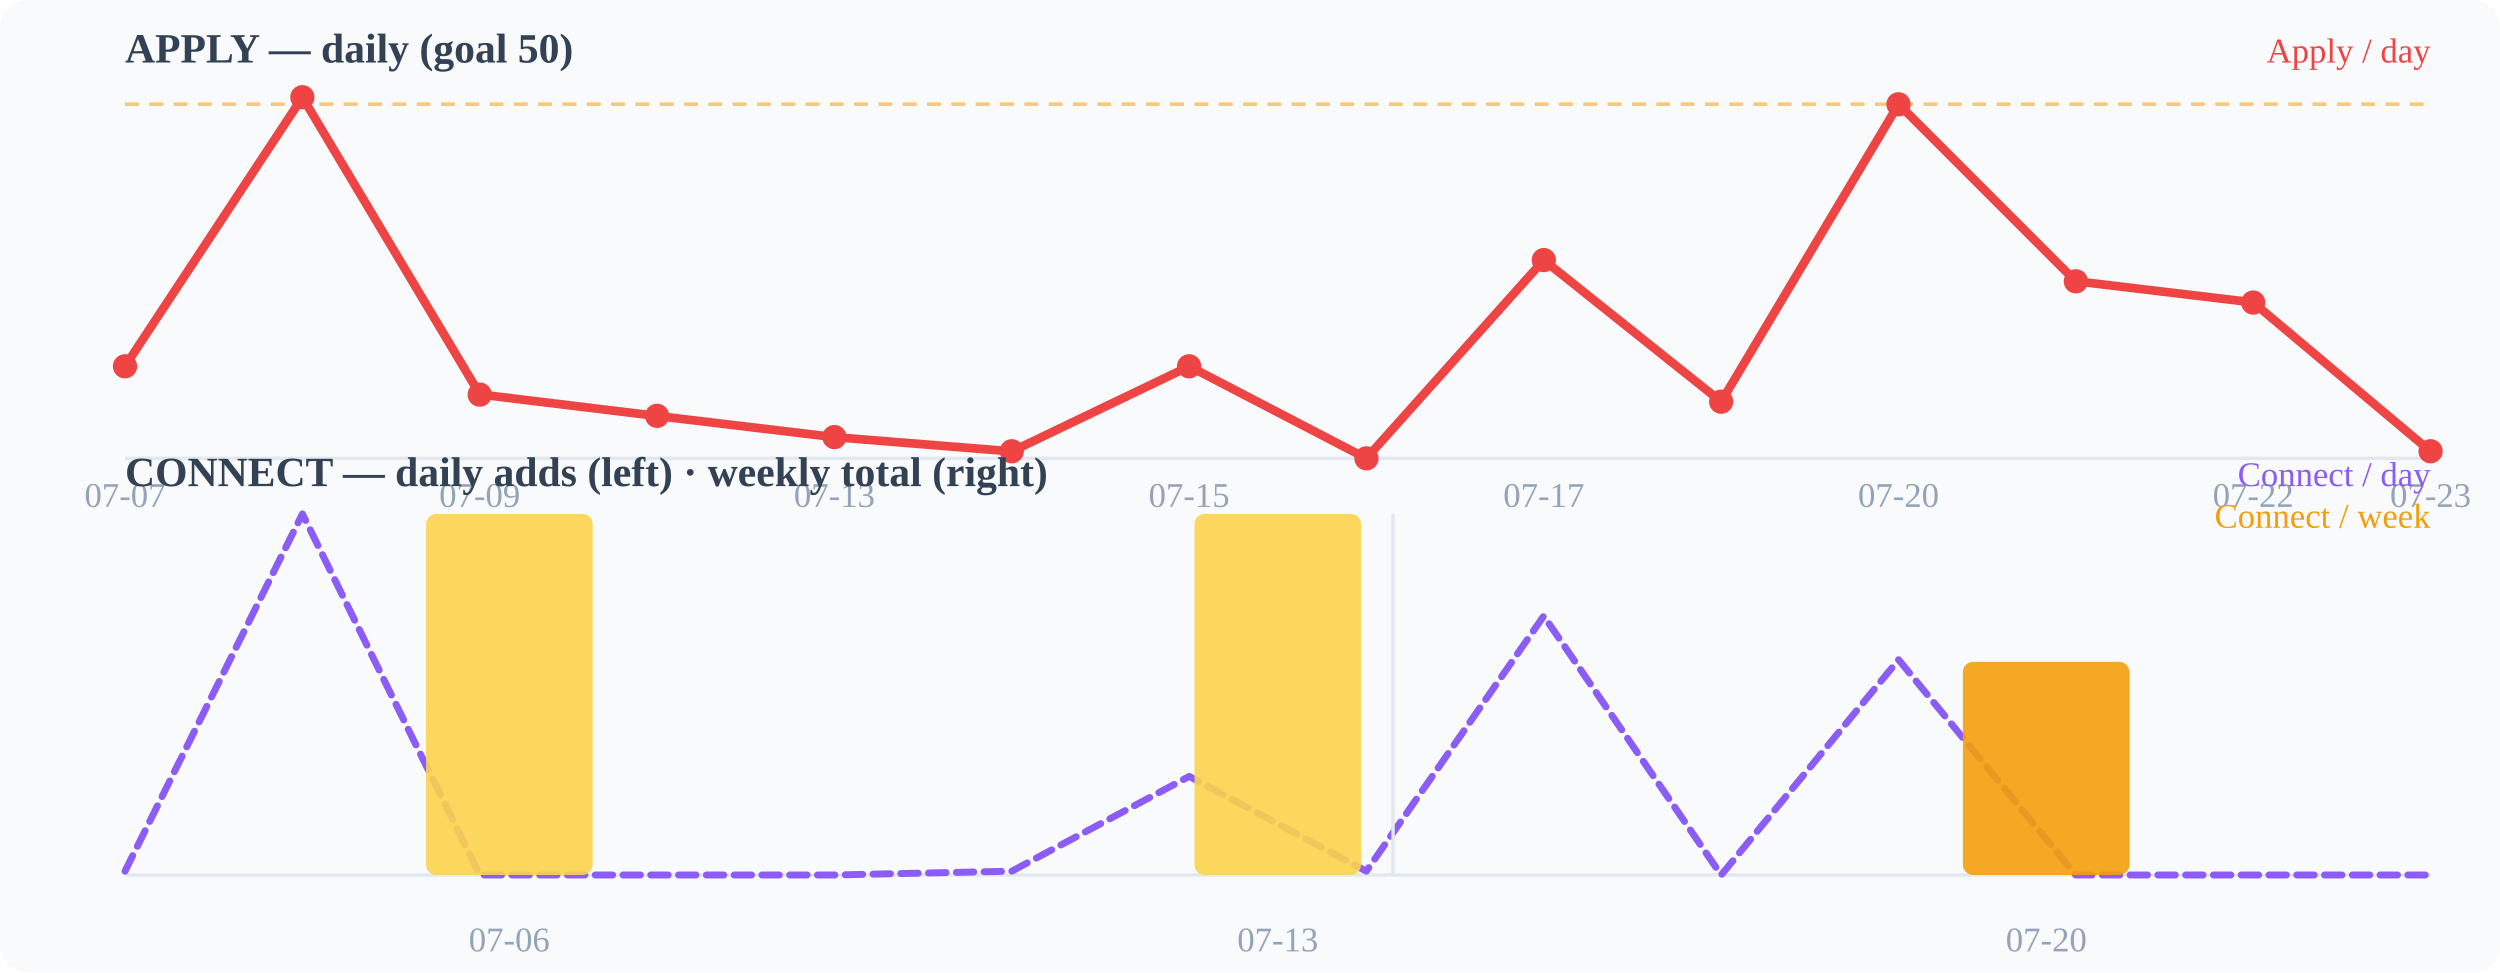
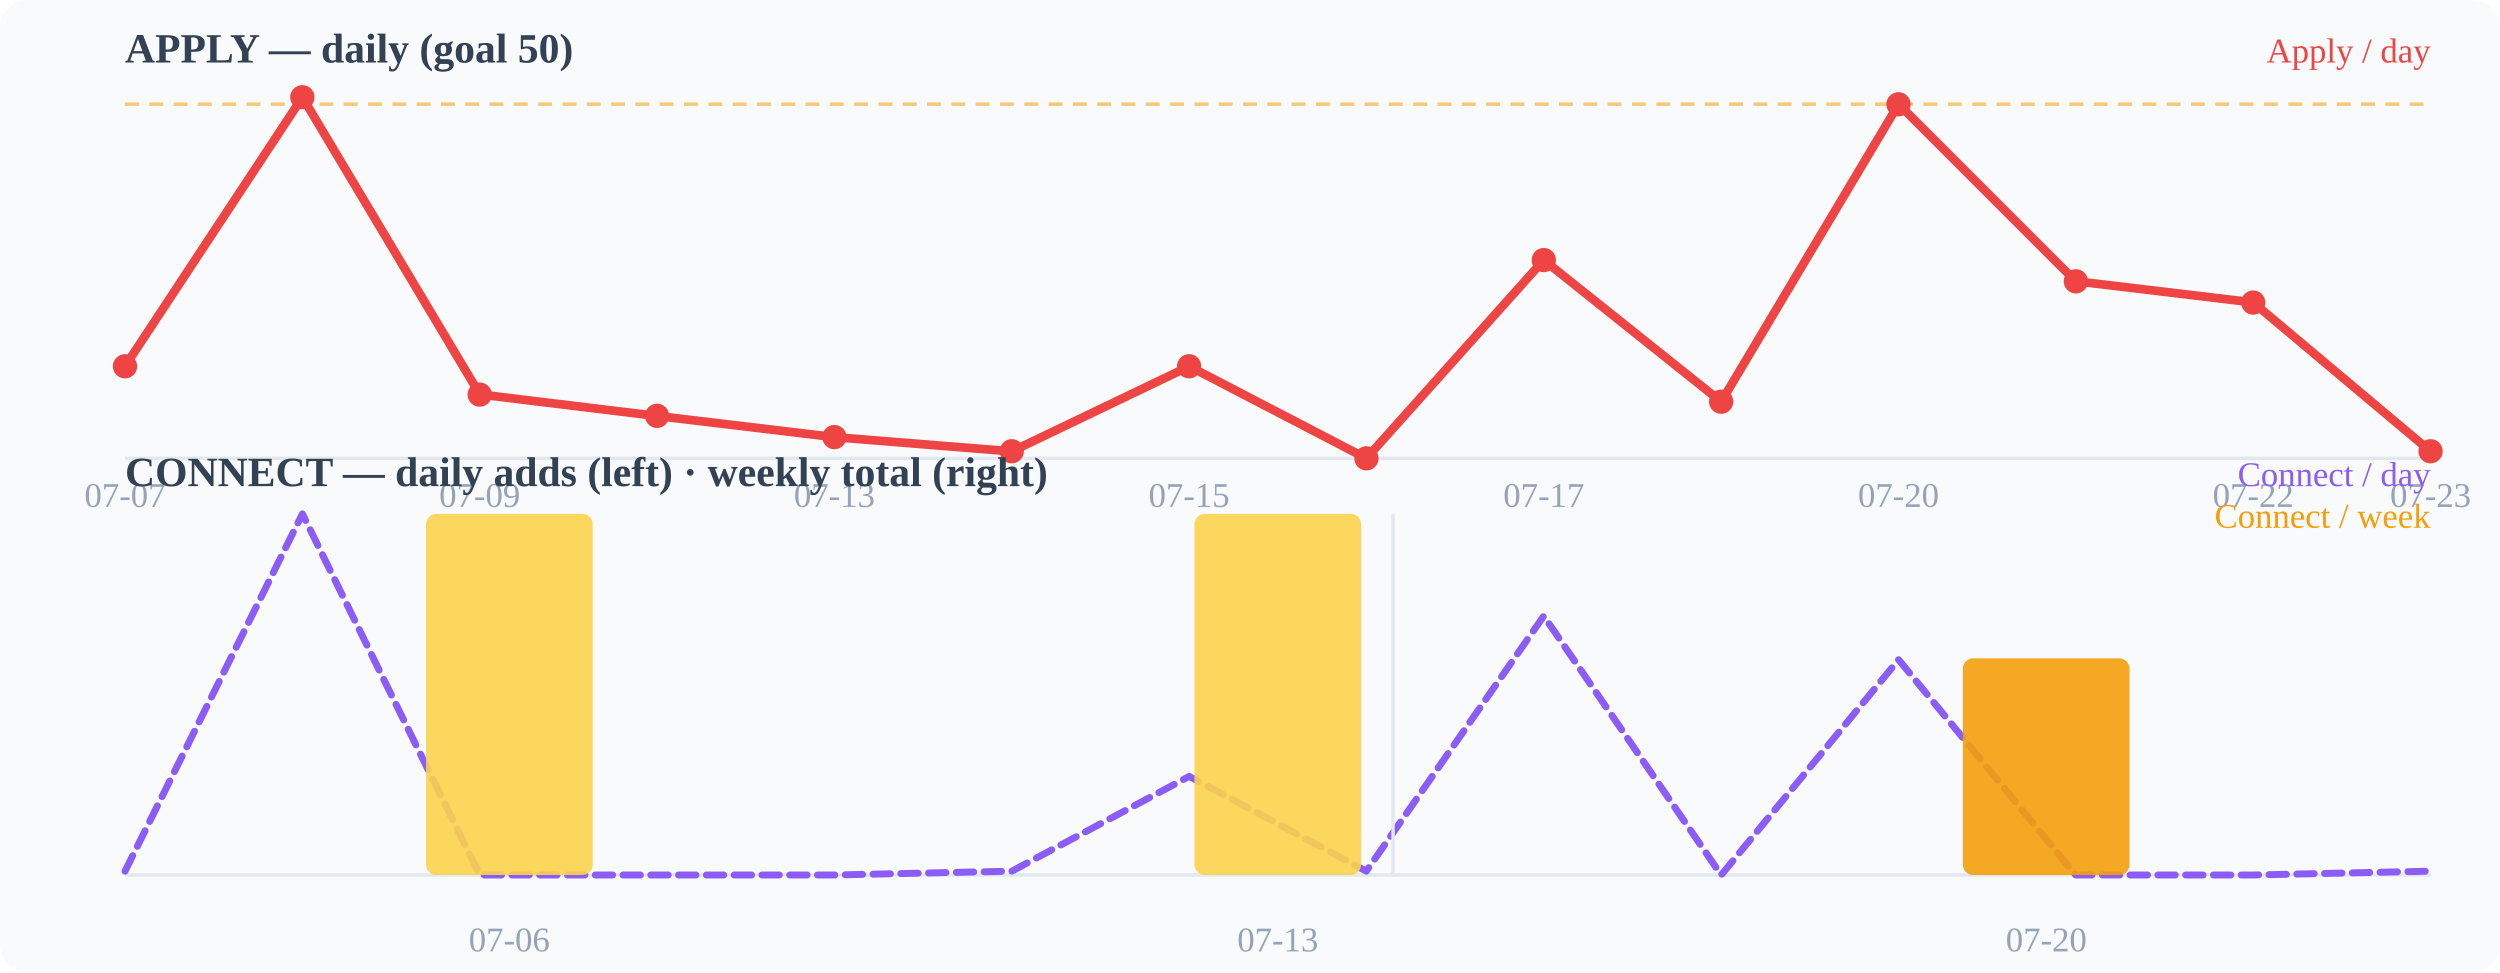
<svg xmlns="http://www.w3.org/2000/svg" width="720" height="280" viewBox="0 0 720 280">
  <rect width="720" height="280" fill="#f8fafc" rx="8" />
  <text x="36" y="18" font-size="12" font-weight="600" fill="#334155">APPLY — daily (goal 50)</text>
  <line x1="36" y1="132" x2="700" y2="132" stroke="#e2e8f0" stroke-width="1" />
  <line x1="36" y1="30.0" x2="700" y2="30.0" stroke="#f59e0b" stroke-width="1" stroke-dasharray="4 3" opacity="0.55" />
  <polyline points="36.0,105.5 87.1,28.0 138.2,113.6 189.2,119.8 240.3,125.9 291.4,130.0 342.5,105.5 393.5,132.0 444.6,74.9 495.7,115.7 546.8,30.0 597.8,81.0 648.9,87.1 700.0,130.0" fill="none" stroke="#ef4444" stroke-width="2.5" stroke-linecap="round" stroke-linejoin="round" />
  <circle cx="36" cy="105.49" r="3.5" fill="#ef4444" />
  <circle cx="87.077" cy="28" r="3.5" fill="#ef4444" />
  <circle cx="138.154" cy="113.647" r="3.5" fill="#ef4444" />
  <circle cx="189.231" cy="119.765" r="3.5" fill="#ef4444" />
  <circle cx="240.308" cy="125.882" r="3.5" fill="#ef4444" />
  <circle cx="291.385" cy="129.961" r="3.5" fill="#ef4444" />
  <circle cx="342.462" cy="105.49" r="3.5" fill="#ef4444" />
  <circle cx="393.538" cy="132" r="3.5" fill="#ef4444" />
  <circle cx="444.615" cy="74.902" r="3.5" fill="#ef4444" />
  <circle cx="495.692" cy="115.686" r="3.5" fill="#ef4444" />
  <circle cx="546.769" cy="30.039" r="3.5" fill="#ef4444" />
  <circle cx="597.846" cy="81.02" r="3.5" fill="#ef4444" />
  <circle cx="648.923" cy="87.137" r="3.5" fill="#ef4444" />
  <circle cx="700" cy="129.961" r="3.5" fill="#ef4444" />
  <text x="36" y="146" font-size="10" fill="#94a3b8" text-anchor="middle">07-07</text>
  <text x="138.154" y="146" font-size="10" fill="#94a3b8" text-anchor="middle">07-09</text>
  <text x="240.308" y="146" font-size="10" fill="#94a3b8" text-anchor="middle">07-13</text>
  <text x="342.462" y="146" font-size="10" fill="#94a3b8" text-anchor="middle">07-15</text>
  <text x="444.615" y="146" font-size="10" fill="#94a3b8" text-anchor="middle">07-17</text>
  <text x="546.769" y="146" font-size="10" fill="#94a3b8" text-anchor="middle">07-20</text>
  <text x="648.923" y="146" font-size="10" fill="#94a3b8" text-anchor="middle">07-22</text>
  <text x="700" y="146" font-size="10" fill="#94a3b8" text-anchor="middle">07-23</text>
  <text x="36" y="140" font-size="12" font-weight="600" fill="#334155">CONNECT — daily adds (left) · weekly total (right)</text>
  <line x1="36" y1="252" x2="700" y2="252" stroke="#e2e8f0" stroke-width="1" />
-   <polyline points="36.0,250.9 87.1,148.0 138.2,252.0 189.2,252.0 240.3,252.0 291.4,250.9 342.5,223.6 393.5,250.9 444.6,177.4 495.7,252.0 546.8,190.0 597.8,252.0 648.9,252.0 700.0,252.0" fill="none" stroke="#8b5cf6" stroke-width="2" stroke-linecap="round" stroke-linejoin="round" stroke-dasharray="5 3" />
+   <polyline points="36.0,250.9 87.1,148.0 138.2,252.0 189.2,252.0 240.3,252.0 291.4,250.9 342.5,223.6 393.5,250.9 444.6,177.4 495.7,252.0 546.8,190.0 597.8,252.0 648.9,252.0 700.0,250.9" fill="none" stroke="#8b5cf6" stroke-width="2" stroke-linecap="round" stroke-linejoin="round" stroke-dasharray="5 3" />
  <rect x="122.7" y="148.0" width="48" height="104.0" rx="3" fill="#fcd34d" opacity="0.9" />
  <rect x="344.0" y="148.0" width="48" height="104.0" rx="3" fill="#fcd34d" opacity="0.9" />
-   <rect x="565.3" y="190.6" width="48" height="61.4" rx="3" fill="#f59e0b" opacity="0.9" />
+   <rect x="565.3" y="189.6" width="48" height="62.4" rx="3" fill="#f59e0b" opacity="0.9" />
  <line x1="401.2" y1="148" x2="401.2" y2="252" stroke="#e2e8f0" stroke-width="1" />
  <text x="146.667" y="274" font-size="10" fill="#94a3b8" text-anchor="middle">07-06</text>
  <text x="368" y="274" font-size="10" fill="#94a3b8" text-anchor="middle">07-13</text>
  <text x="589.333" y="274" font-size="10" fill="#94a3b8" text-anchor="middle">07-20</text>
  <text x="700" y="18" font-size="10" fill="#ef4444" text-anchor="end">Apply / day</text>
  <text x="700" y="140" font-size="10" fill="#8b5cf6" text-anchor="end">Connect / day</text>
  <text x="700" y="152" font-size="10" fill="#f59e0b" text-anchor="end">Connect / week</text>
</svg>
